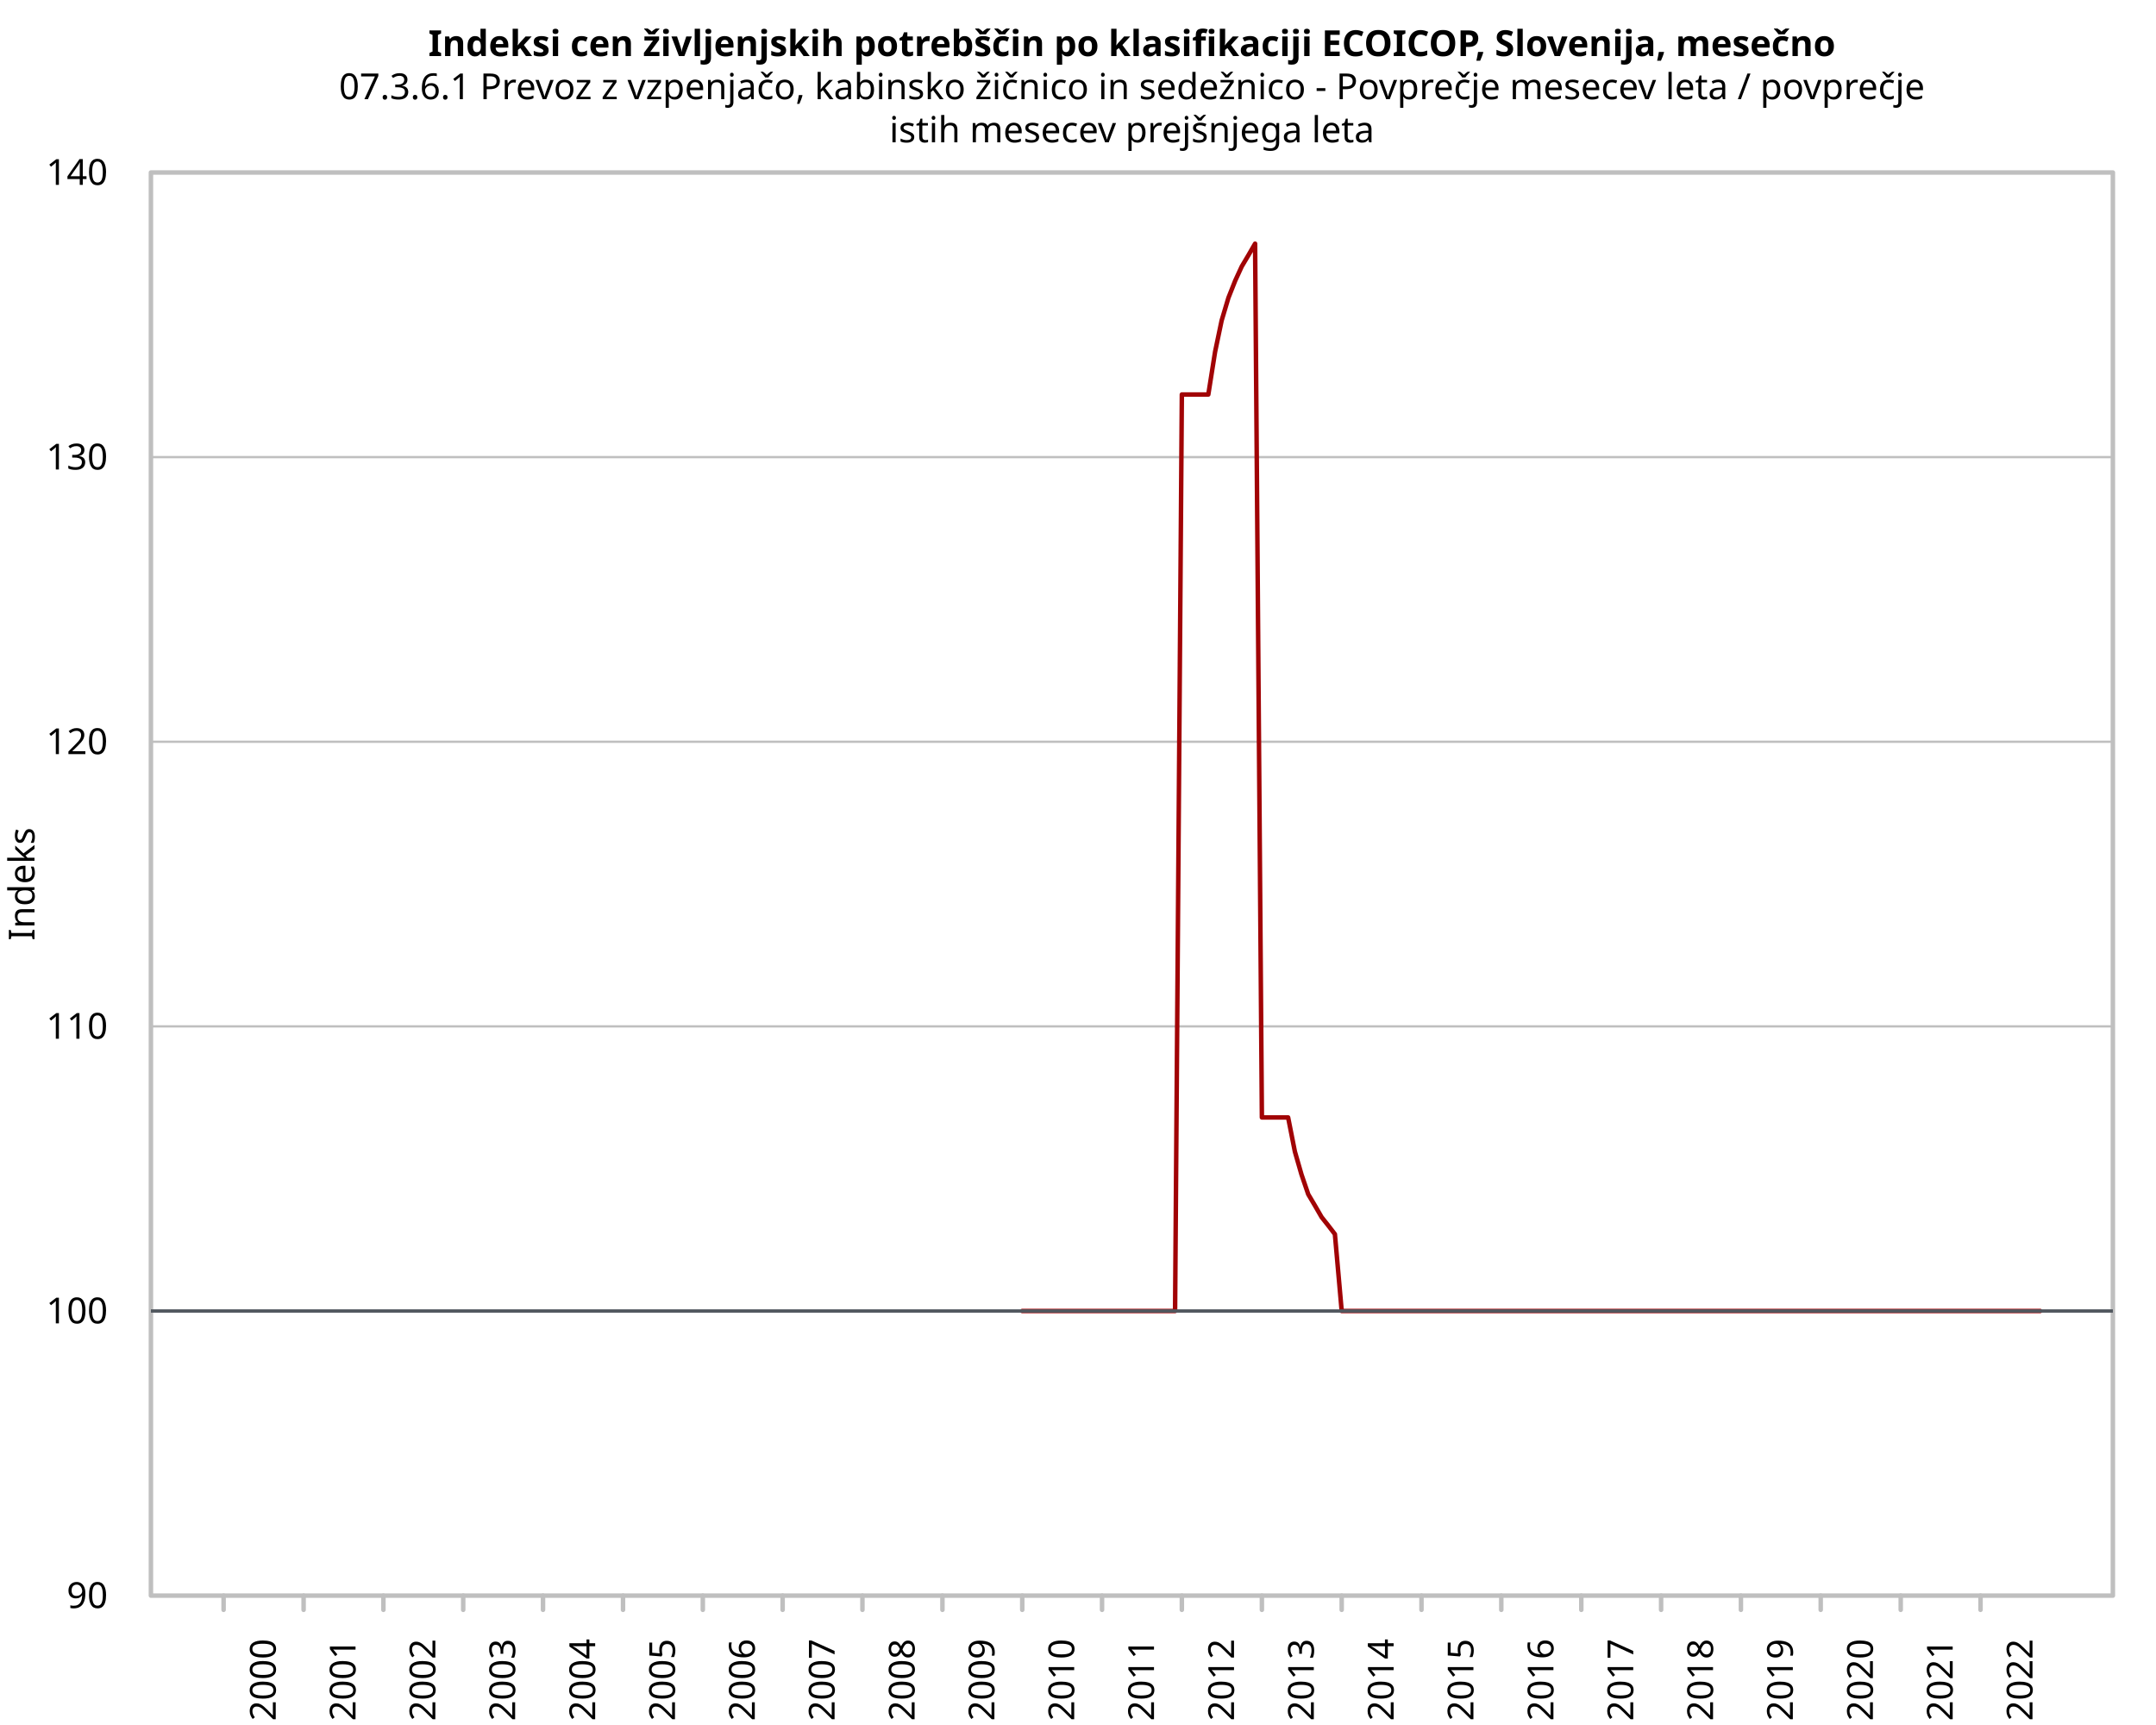
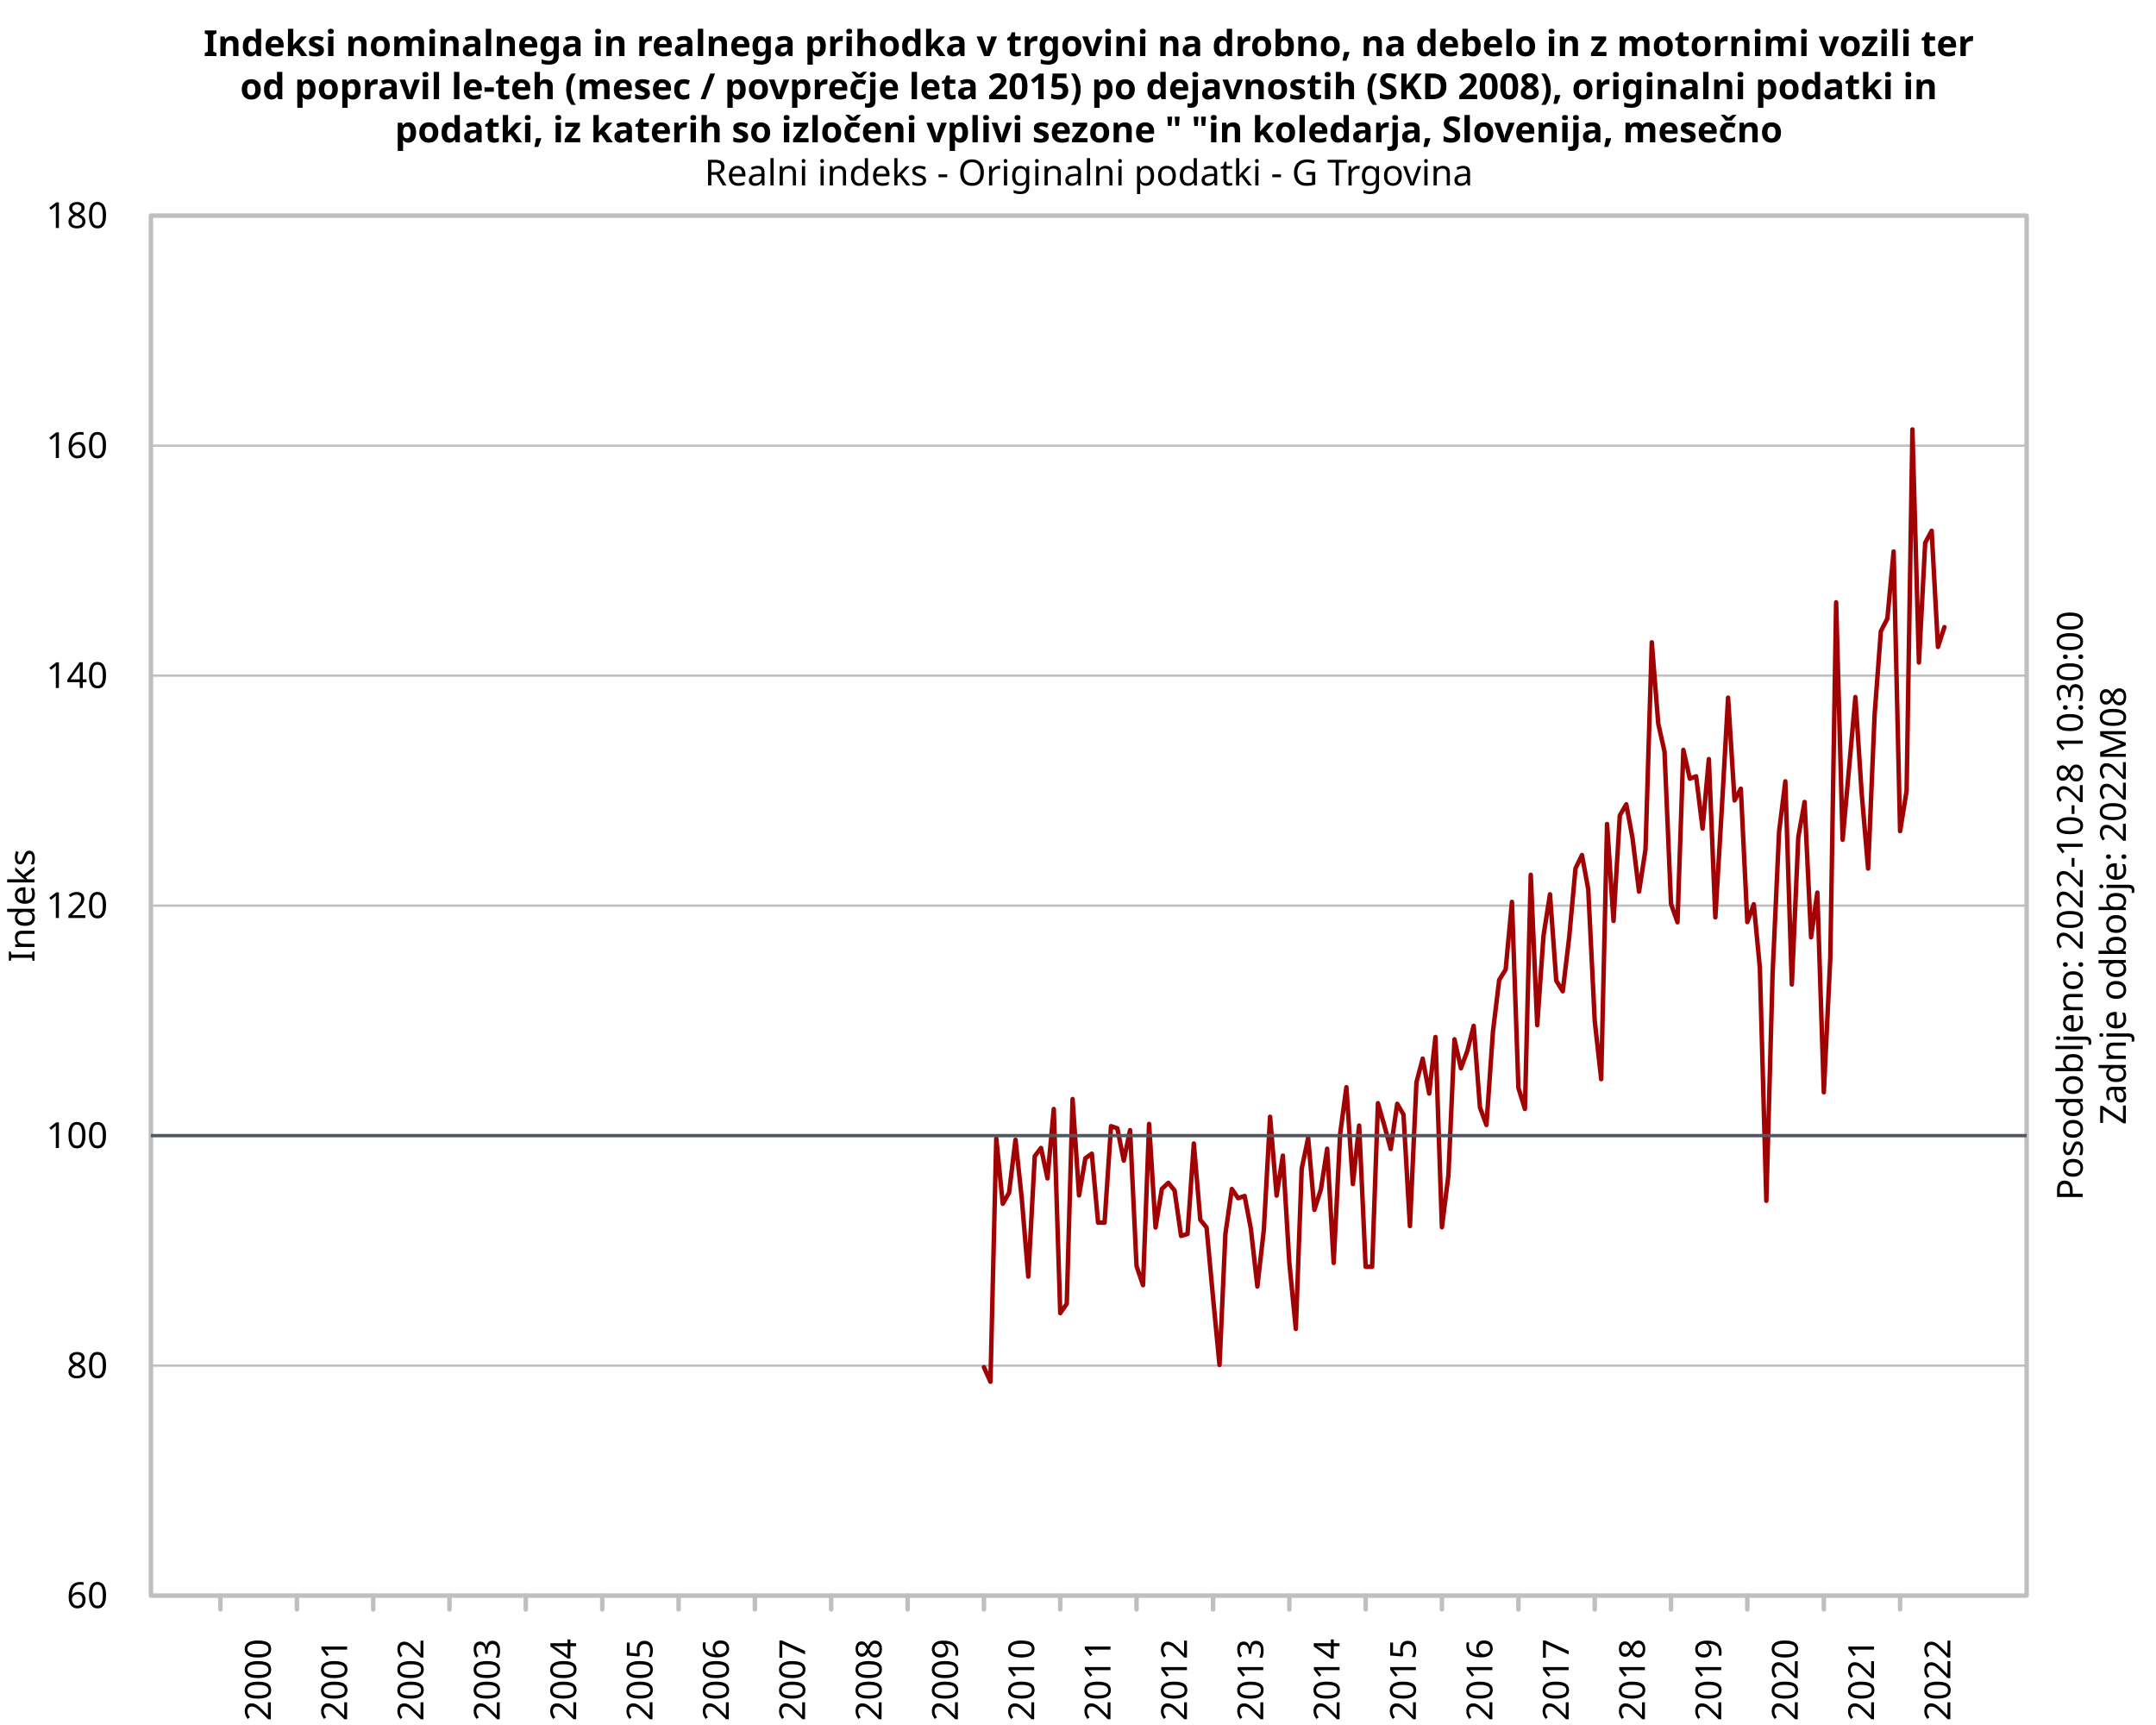
<svg xmlns="http://www.w3.org/2000/svg" class="svglite" data-engine-version="2.0" width="720.00pt" height="576.00pt" viewBox="0 0 720.00 576.00">
  <defs>
    <style type="text/css">
    .svglite line, .svglite polyline, .svglite polygon, .svglite path, .svglite rect, .svglite circle {
      fill: none;
      stroke: #000000;
      stroke-linecap: round;
      stroke-linejoin: round;
      stroke-miterlimit: 10.00;
    }
  </style>
  </defs>
  <rect width="100%" height="100%" style="stroke: none; fill: #FFFFFF;" />
  <defs>
    <clipPath id="cpMC4wMHw3MjAuMDB8MC4wMHw1NzYuMDA=">
      <rect x="0.00" y="0.00" width="720.00" height="576.00" />
    </clipPath>
  </defs>
  <g clip-path="url(#cpMC4wMHw3MjAuMDB8MC4wMHw1NzYuMDA=)">
</g>
  <defs>
-     <clipPath id="cpNTAuNDB8NzA1LjYwfDU3LjYwfDUzMi44MA==">
-       <rect x="50.40" y="57.60" width="655.20" height="475.20" />
+     <clipPath id="cpNTAuNDB8Njc2LjgwfDcyLjAwfDUzMi44MA==">
+       <rect x="50.40" y="72.00" width="626.40" height="460.80" />
    </clipPath>
  </defs>
-   <g clip-path="url(#cpNTAuNDB8NzA1LjYwfDU3LjYwfDUzMi44MA==)">
-     <line x1="50.40" y1="532.80" x2="705.60" y2="532.80" style="stroke-width: 0.75; stroke: #BFBFBF;" />
-     <line x1="50.40" y1="437.76" x2="705.60" y2="437.76" style="stroke-width: 0.75; stroke: #BFBFBF;" />
-     <line x1="50.40" y1="342.72" x2="705.60" y2="342.72" style="stroke-width: 0.75; stroke: #BFBFBF;" />
-     <line x1="50.40" y1="247.68" x2="705.60" y2="247.68" style="stroke-width: 0.75; stroke: #BFBFBF;" />
-     <line x1="50.40" y1="152.64" x2="705.60" y2="152.64" style="stroke-width: 0.75; stroke: #BFBFBF;" />
-     <line x1="50.40" y1="57.60" x2="705.60" y2="57.60" style="stroke-width: 0.75; stroke: #BFBFBF;" />
-     <polyline points="341.38,437.76 343.65,437.76 345.69,437.76 347.96,437.76 350.15,437.76 352.41,437.76 354.60,437.76 356.86,437.76 359.13,437.76 361.32,437.76 363.58,437.76 365.77,437.76 368.03,437.76 370.30,437.76 372.34,437.76 374.60,437.76 376.80,437.76 379.06,437.76 381.25,437.76 383.51,437.76 385.78,437.76 387.97,437.76 390.23,437.76 392.42,437.76 394.68,131.73 396.95,131.73 399.06,131.73 401.33,131.73 403.52,131.73 405.78,117.48 407.97,107.02 410.24,99.42 412.50,93.72 414.69,88.96 416.95,85.16 419.14,81.36 421.41,373.13 423.67,373.13 425.71,373.13 427.98,373.13 430.17,373.13 432.43,384.54 434.62,392.14 436.89,398.79 439.15,402.60 441.34,406.40 443.60,409.25 445.79,412.10 448.06,437.76 450.32,437.76 452.36,437.76 454.63,437.76 456.82,437.76 459.08,437.76 461.27,437.76 463.53,437.76 465.80,437.76 467.99,437.76 470.25,437.76 472.44,437.76 474.71,437.76 476.97,437.76 479.01,437.76 481.28,437.76 483.47,437.76 485.73,437.76 487.92,437.76 490.18,437.76 492.45,437.76 494.64,437.76 496.90,437.76 499.09,437.76 501.36,437.76 503.62,437.76 505.74,437.76 508.00,437.76 510.19,437.76 512.45,437.76 514.64,437.76 516.91,437.76 519.17,437.76 521.36,437.76 523.62,437.76 525.82,437.76 528.08,437.76 530.34,437.76 532.39,437.76 534.65,437.76 536.84,437.76 539.10,437.76 541.29,437.76 543.56,437.76 545.82,437.76 548.01,437.76 550.27,437.76 552.47,437.76 554.73,437.76 556.99,437.76 559.04,437.76 561.30,437.76 563.49,437.76 565.75,437.76 567.94,437.76 570.21,437.76 572.47,437.76 574.66,437.76 576.92,437.76 579.11,437.76 581.38,437.76 583.64,437.76 585.69,437.76 587.95,437.76 590.14,437.76 592.40,437.76 594.59,437.76 596.86,437.76 599.12,437.76 601.31,437.76 603.57,437.76 605.76,437.76 608.03,437.76 610.29,437.76 612.41,437.76 614.67,437.76 616.86,437.76 619.13,437.76 621.32,437.76 623.58,437.76 625.84,437.76 628.03,437.76 630.30,437.76 632.49,437.76 634.75,437.76 637.01,437.76 639.06,437.76 641.32,437.76 643.51,437.76 645.78,437.76 647.97,437.76 650.23,437.76 652.49,437.76 654.68,437.76 656.95,437.76 659.14,437.76 661.40,437.76 663.66,437.76 665.71,437.76 667.97,437.76 670.16,437.76 672.43,437.76 674.62,437.76 676.88,437.76 679.14,437.76 681.33,437.76 " style="stroke-width: 1.50; stroke: #A10305;" />
+   <g clip-path="url(#cpNTAuNDB8Njc2LjgwfDcyLjAwfDUzMi44MA==)">
+     <line x1="50.40" y1="532.80" x2="676.80" y2="532.80" style="stroke-width: 0.75; stroke: #BFBFBF;" />
+     <line x1="50.40" y1="456.00" x2="676.80" y2="456.00" style="stroke-width: 0.75; stroke: #BFBFBF;" />
+     <line x1="50.40" y1="379.20" x2="676.80" y2="379.20" style="stroke-width: 0.75; stroke: #BFBFBF;" />
+     <line x1="50.40" y1="302.40" x2="676.80" y2="302.40" style="stroke-width: 0.75; stroke: #BFBFBF;" />
+     <line x1="50.40" y1="225.60" x2="676.80" y2="225.60" style="stroke-width: 0.75; stroke: #BFBFBF;" />
+     <line x1="50.40" y1="148.80" x2="676.80" y2="148.80" style="stroke-width: 0.75; stroke: #BFBFBF;" />
+     <line x1="50.40" y1="72.00" x2="676.80" y2="72.00" style="stroke-width: 0.75; stroke: #BFBFBF;" />
+     <polyline points="328.59,456.52 330.76,461.39 332.71,380.17 334.88,401.97 336.97,398.30 339.13,380.58 341.23,400.29 343.39,426.27 345.56,386.08 347.65,383.32 349.81,393.47 351.91,370.32 354.07,438.46 356.24,435.38 358.19,366.98 360.35,399.17 362.45,386.78 364.61,385.23 366.71,408.25 368.87,408.26 371.03,376.04 373.13,376.76 375.29,387.54 377.39,377.38 379.55,422.76 381.71,429.13 383.74,375.30 385.90,409.88 388.00,396.99 390.16,394.97 392.25,397.52 394.42,412.69 396.58,412.04 398.68,381.82 400.84,407.32 402.93,409.88 405.10,433.32 407.26,455.77 409.22,412.07 411.38,397.02 413.47,400.09 415.64,399.35 417.73,410.31 419.90,429.59 422.06,410.66 424.15,372.90 426.32,399.23 428.41,385.88 430.58,421.73 432.74,443.74 434.70,390.27 436.86,379.99 438.95,403.99 441.12,397.13 443.21,383.57 445.38,421.71 447.54,378.64 449.63,363.04 451.80,395.37 453.89,375.83 456.06,422.99 458.22,422.99 460.17,368.37 462.34,375.95 464.43,383.66 466.60,368.57 468.69,372.13 470.85,409.39 473.02,361.43 475.11,353.49 477.28,365.15 479.37,346.27 481.53,409.79 483.70,392.46 485.72,347.05 487.89,356.71 489.98,351.04 492.14,342.54 494.24,369.81 496.40,375.65 498.57,344.51 500.66,327.20 502.82,323.73 504.92,301.14 507.08,363.28 509.25,370.29 511.20,292.11 513.36,342.32 515.46,312.40 517.62,298.61 519.72,327.47 521.88,331.00 524.04,312.90 526.14,289.98 528.30,285.52 530.40,296.94 532.56,340.89 534.72,360.35 536.68,275.16 538.84,307.51 540.94,272.30 543.10,268.58 545.19,279.90 547.36,297.71 549.52,283.65 551.62,214.48 553.78,241.66 555.87,251.01 558.04,301.80 560.20,307.95 562.16,250.39 564.32,260.01 566.42,259.22 568.58,276.66 570.67,253.47 572.84,306.31 575.00,270.12 577.10,232.96 579.26,267.27 581.35,263.35 583.52,307.89 585.68,301.95 587.71,323.21 589.87,400.96 591.96,325.19 594.13,277.69 596.22,260.90 598.39,328.73 600.55,279.47 602.64,267.79 604.81,312.97 606.90,298.05 609.07,364.72 611.23,319.92 613.18,201.13 615.35,280.42 617.44,257.16 619.61,232.75 621.70,264.75 623.86,290.02 626.03,238.64 628.12,210.76 630.29,206.56 632.38,184.16 634.54,277.52 636.71,264.13 638.66,143.40 640.83,221.22 642.92,181.25 645.08,177.23 647.18,216.02 649.34,209.41 " style="stroke-width: 1.50; stroke: #A10305;" />
  </g>
  <g clip-path="url(#cpMC4wMHw3MjAuMDB8MC4wMHw1NzYuMDA=)">
-     <line x1="74.67" y1="532.80" x2="74.67" y2="537.55" style="stroke-width: 1.50; stroke: #BFBFBF;" />
-     <line x1="101.39" y1="532.80" x2="101.39" y2="537.55" style="stroke-width: 1.50; stroke: #BFBFBF;" />
-     <line x1="128.04" y1="532.80" x2="128.04" y2="537.55" style="stroke-width: 1.50; stroke: #BFBFBF;" />
-     <line x1="154.69" y1="532.80" x2="154.69" y2="537.55" style="stroke-width: 1.50; stroke: #BFBFBF;" />
-     <line x1="181.34" y1="532.80" x2="181.34" y2="537.55" style="stroke-width: 1.50; stroke: #BFBFBF;" />
-     <line x1="208.06" y1="532.80" x2="208.06" y2="537.55" style="stroke-width: 1.50; stroke: #BFBFBF;" />
-     <line x1="234.71" y1="532.80" x2="234.71" y2="537.55" style="stroke-width: 1.50; stroke: #BFBFBF;" />
-     <line x1="261.36" y1="532.80" x2="261.36" y2="537.55" style="stroke-width: 1.50; stroke: #BFBFBF;" />
-     <line x1="288.01" y1="532.80" x2="288.01" y2="537.55" style="stroke-width: 1.50; stroke: #BFBFBF;" />
-     <line x1="314.73" y1="532.80" x2="314.73" y2="537.55" style="stroke-width: 1.50; stroke: #BFBFBF;" />
-     <line x1="341.38" y1="532.80" x2="341.38" y2="537.55" style="stroke-width: 1.50; stroke: #BFBFBF;" />
-     <line x1="368.03" y1="532.80" x2="368.03" y2="537.55" style="stroke-width: 1.50; stroke: #BFBFBF;" />
-     <line x1="394.68" y1="532.80" x2="394.68" y2="537.55" style="stroke-width: 1.50; stroke: #BFBFBF;" />
-     <line x1="421.41" y1="532.80" x2="421.41" y2="537.55" style="stroke-width: 1.50; stroke: #BFBFBF;" />
-     <line x1="448.06" y1="532.80" x2="448.06" y2="537.55" style="stroke-width: 1.50; stroke: #BFBFBF;" />
-     <line x1="474.71" y1="532.80" x2="474.71" y2="537.55" style="stroke-width: 1.50; stroke: #BFBFBF;" />
-     <line x1="501.36" y1="532.80" x2="501.36" y2="537.55" style="stroke-width: 1.50; stroke: #BFBFBF;" />
-     <line x1="528.08" y1="532.80" x2="528.08" y2="537.55" style="stroke-width: 1.50; stroke: #BFBFBF;" />
-     <line x1="554.73" y1="532.80" x2="554.73" y2="537.55" style="stroke-width: 1.50; stroke: #BFBFBF;" />
-     <line x1="581.38" y1="532.80" x2="581.38" y2="537.55" style="stroke-width: 1.50; stroke: #BFBFBF;" />
-     <line x1="608.03" y1="532.80" x2="608.03" y2="537.55" style="stroke-width: 1.50; stroke: #BFBFBF;" />
-     <line x1="634.75" y1="532.80" x2="634.75" y2="537.55" style="stroke-width: 1.50; stroke: #BFBFBF;" />
-     <line x1="661.40" y1="532.80" x2="661.40" y2="537.55" style="stroke-width: 1.50; stroke: #BFBFBF;" />
-     <text transform="translate(92.08,547.20) rotate(-90)" text-anchor="end" style="font-size: 12.00px; font-family: sans;" textLength="26.70px" lengthAdjust="spacingAndGlyphs">2000</text>
-     <text transform="translate(118.73,547.20) rotate(-90)" text-anchor="end" style="font-size: 12.00px; font-family: sans;" textLength="26.70px" lengthAdjust="spacingAndGlyphs">2001</text>
-     <text transform="translate(145.38,547.20) rotate(-90)" text-anchor="end" style="font-size: 12.00px; font-family: sans;" textLength="26.70px" lengthAdjust="spacingAndGlyphs">2002</text>
-     <text transform="translate(172.03,547.20) rotate(-90)" text-anchor="end" style="font-size: 12.00px; font-family: sans;" textLength="26.70px" lengthAdjust="spacingAndGlyphs">2003</text>
-     <text transform="translate(198.76,547.20) rotate(-90)" text-anchor="end" style="font-size: 12.00px; font-family: sans;" textLength="26.70px" lengthAdjust="spacingAndGlyphs">2004</text>
-     <text transform="translate(225.41,547.20) rotate(-90)" text-anchor="end" style="font-size: 12.00px; font-family: sans;" textLength="26.70px" lengthAdjust="spacingAndGlyphs">2005</text>
-     <text transform="translate(252.06,547.20) rotate(-90)" text-anchor="end" style="font-size: 12.00px; font-family: sans;" textLength="26.70px" lengthAdjust="spacingAndGlyphs">2006</text>
-     <text transform="translate(278.71,547.20) rotate(-90)" text-anchor="end" style="font-size: 12.00px; font-family: sans;" textLength="26.70px" lengthAdjust="spacingAndGlyphs">2007</text>
-     <text transform="translate(305.43,547.20) rotate(-90)" text-anchor="end" style="font-size: 12.00px; font-family: sans;" textLength="26.70px" lengthAdjust="spacingAndGlyphs">2008</text>
-     <text transform="translate(332.08,547.20) rotate(-90)" text-anchor="end" style="font-size: 12.00px; font-family: sans;" textLength="26.70px" lengthAdjust="spacingAndGlyphs">2009</text>
-     <text transform="translate(358.73,547.20) rotate(-90)" text-anchor="end" style="font-size: 12.00px; font-family: sans;" textLength="26.70px" lengthAdjust="spacingAndGlyphs">2010</text>
-     <text transform="translate(385.38,547.20) rotate(-90)" text-anchor="end" style="font-size: 12.00px; font-family: sans;" textLength="26.70px" lengthAdjust="spacingAndGlyphs">2011</text>
-     <text transform="translate(412.10,547.20) rotate(-90)" text-anchor="end" style="font-size: 12.00px; font-family: sans;" textLength="26.70px" lengthAdjust="spacingAndGlyphs">2012</text>
-     <text transform="translate(438.75,547.20) rotate(-90)" text-anchor="end" style="font-size: 12.00px; font-family: sans;" textLength="26.70px" lengthAdjust="spacingAndGlyphs">2013</text>
-     <text transform="translate(465.40,547.20) rotate(-90)" text-anchor="end" style="font-size: 12.00px; font-family: sans;" textLength="26.70px" lengthAdjust="spacingAndGlyphs">2014</text>
-     <text transform="translate(492.05,547.20) rotate(-90)" text-anchor="end" style="font-size: 12.00px; font-family: sans;" textLength="26.70px" lengthAdjust="spacingAndGlyphs">2015</text>
-     <text transform="translate(518.77,547.20) rotate(-90)" text-anchor="end" style="font-size: 12.00px; font-family: sans;" textLength="26.70px" lengthAdjust="spacingAndGlyphs">2016</text>
-     <text transform="translate(545.42,547.20) rotate(-90)" text-anchor="end" style="font-size: 12.00px; font-family: sans;" textLength="26.70px" lengthAdjust="spacingAndGlyphs">2017</text>
-     <text transform="translate(572.07,547.20) rotate(-90)" text-anchor="end" style="font-size: 12.00px; font-family: sans;" textLength="26.70px" lengthAdjust="spacingAndGlyphs">2018</text>
-     <text transform="translate(598.72,547.20) rotate(-90)" text-anchor="end" style="font-size: 12.00px; font-family: sans;" textLength="26.70px" lengthAdjust="spacingAndGlyphs">2019</text>
-     <text transform="translate(625.45,547.20) rotate(-90)" text-anchor="end" style="font-size: 12.00px; font-family: sans;" textLength="26.70px" lengthAdjust="spacingAndGlyphs">2020</text>
-     <text transform="translate(652.10,547.20) rotate(-90)" text-anchor="end" style="font-size: 12.00px; font-family: sans;" textLength="26.70px" lengthAdjust="spacingAndGlyphs">2021</text>
-     <text transform="translate(678.75,547.20) rotate(-90)" text-anchor="end" style="font-size: 12.00px; font-family: sans;" textLength="26.70px" lengthAdjust="spacingAndGlyphs">2022</text>
-     <text x="36.00" y="536.93" text-anchor="end" style="font-size: 12.00px; font-family: sans;" textLength="13.35px" lengthAdjust="spacingAndGlyphs">90</text>
-     <text x="36.00" y="441.89" text-anchor="end" style="font-size: 12.00px; font-family: sans;" textLength="20.02px" lengthAdjust="spacingAndGlyphs">100</text>
-     <text x="36.00" y="346.85" text-anchor="end" style="font-size: 12.00px; font-family: sans;" textLength="20.02px" lengthAdjust="spacingAndGlyphs">110</text>
-     <text x="36.00" y="251.81" text-anchor="end" style="font-size: 12.00px; font-family: sans;" textLength="20.02px" lengthAdjust="spacingAndGlyphs">120</text>
-     <text x="36.00" y="156.77" text-anchor="end" style="font-size: 12.00px; font-family: sans;" textLength="20.02px" lengthAdjust="spacingAndGlyphs">130</text>
-     <text x="36.00" y="61.73" text-anchor="end" style="font-size: 12.00px; font-family: sans;" textLength="20.02px" lengthAdjust="spacingAndGlyphs">140</text>
-     <polygon points="50.40,532.80 705.60,532.80 705.60,57.60 50.40,57.60 " style="stroke-width: 1.50; stroke: #BFBFBF; fill: none;" />
-     <text x="378.00" y="18.72" text-anchor="middle" style="font-size: 12.00px; font-weight: bold; font-family: sans;" textLength="426.26px" lengthAdjust="spacingAndGlyphs">Indeksi cen življenjskih potrebščin po klasifikaciji ECOICOP, Slovenija, mesečno</text>
-     <text x="378.00" y="33.12" text-anchor="middle" style="font-size: 12.00px; font-family: sans;" textLength="515.04px" lengthAdjust="spacingAndGlyphs">07.3.6.1 Prevoz z vzpenjačo, kabinsko žičnico in sedežnico - Povprečje mesecev leta / povprečje</text>
-     <text x="378.00" y="47.52" text-anchor="middle" style="font-size: 12.00px; font-family: sans;" textLength="154.10px" lengthAdjust="spacingAndGlyphs">istih mesecev prejšnjega leta</text>
-     <text transform="translate(11.52,295.20) rotate(-90)" text-anchor="middle" style="font-size: 12.00px; font-family: sans;" textLength="35.37px" lengthAdjust="spacingAndGlyphs">Indeks</text>
+     <line x1="73.60" y1="532.80" x2="73.60" y2="537.41" style="stroke-width: 1.50; stroke: #BFBFBF;" />
+     <line x1="99.15" y1="532.80" x2="99.15" y2="537.41" style="stroke-width: 1.50; stroke: #BFBFBF;" />
+     <line x1="124.63" y1="532.80" x2="124.63" y2="537.41" style="stroke-width: 1.50; stroke: #BFBFBF;" />
+     <line x1="150.10" y1="532.80" x2="150.10" y2="537.41" style="stroke-width: 1.50; stroke: #BFBFBF;" />
+     <line x1="175.58" y1="532.80" x2="175.58" y2="537.41" style="stroke-width: 1.50; stroke: #BFBFBF;" />
+     <line x1="201.13" y1="532.80" x2="201.13" y2="537.41" style="stroke-width: 1.50; stroke: #BFBFBF;" />
+     <line x1="226.61" y1="532.80" x2="226.61" y2="537.41" style="stroke-width: 1.50; stroke: #BFBFBF;" />
+     <line x1="252.09" y1="532.80" x2="252.09" y2="537.41" style="stroke-width: 1.50; stroke: #BFBFBF;" />
+     <line x1="277.57" y1="532.80" x2="277.57" y2="537.41" style="stroke-width: 1.50; stroke: #BFBFBF;" />
+     <line x1="303.11" y1="532.80" x2="303.11" y2="537.41" style="stroke-width: 1.50; stroke: #BFBFBF;" />
+     <line x1="328.59" y1="532.80" x2="328.59" y2="537.41" style="stroke-width: 1.50; stroke: #BFBFBF;" />
+     <line x1="354.07" y1="532.80" x2="354.07" y2="537.41" style="stroke-width: 1.50; stroke: #BFBFBF;" />
+     <line x1="379.55" y1="532.80" x2="379.55" y2="537.41" style="stroke-width: 1.50; stroke: #BFBFBF;" />
+     <line x1="405.10" y1="532.80" x2="405.10" y2="537.41" style="stroke-width: 1.50; stroke: #BFBFBF;" />
+     <line x1="430.58" y1="532.80" x2="430.58" y2="537.41" style="stroke-width: 1.50; stroke: #BFBFBF;" />
+     <line x1="456.06" y1="532.80" x2="456.06" y2="537.41" style="stroke-width: 1.50; stroke: #BFBFBF;" />
+     <line x1="481.53" y1="532.80" x2="481.53" y2="537.41" style="stroke-width: 1.50; stroke: #BFBFBF;" />
+     <line x1="507.08" y1="532.80" x2="507.08" y2="537.41" style="stroke-width: 1.50; stroke: #BFBFBF;" />
+     <line x1="532.56" y1="532.80" x2="532.56" y2="537.41" style="stroke-width: 1.50; stroke: #BFBFBF;" />
+     <line x1="558.04" y1="532.80" x2="558.04" y2="537.41" style="stroke-width: 1.50; stroke: #BFBFBF;" />
+     <line x1="583.52" y1="532.80" x2="583.52" y2="537.41" style="stroke-width: 1.50; stroke: #BFBFBF;" />
+     <line x1="609.07" y1="532.80" x2="609.07" y2="537.41" style="stroke-width: 1.50; stroke: #BFBFBF;" />
+     <line x1="634.54" y1="532.80" x2="634.54" y2="537.41" style="stroke-width: 1.50; stroke: #BFBFBF;" />
+     <text transform="translate(90.43,547.20) rotate(-90)" text-anchor="end" style="font-size: 12.00px; font-family: sans;" textLength="26.70px" lengthAdjust="spacingAndGlyphs">2000</text>
+     <text transform="translate(115.91,547.20) rotate(-90)" text-anchor="end" style="font-size: 12.00px; font-family: sans;" textLength="26.70px" lengthAdjust="spacingAndGlyphs">2001</text>
+     <text transform="translate(141.39,547.20) rotate(-90)" text-anchor="end" style="font-size: 12.00px; font-family: sans;" textLength="26.70px" lengthAdjust="spacingAndGlyphs">2002</text>
+     <text transform="translate(166.87,547.20) rotate(-90)" text-anchor="end" style="font-size: 12.00px; font-family: sans;" textLength="26.70px" lengthAdjust="spacingAndGlyphs">2003</text>
+     <text transform="translate(192.42,547.20) rotate(-90)" text-anchor="end" style="font-size: 12.00px; font-family: sans;" textLength="26.70px" lengthAdjust="spacingAndGlyphs">2004</text>
+     <text transform="translate(217.90,547.20) rotate(-90)" text-anchor="end" style="font-size: 12.00px; font-family: sans;" textLength="26.70px" lengthAdjust="spacingAndGlyphs">2005</text>
+     <text transform="translate(243.37,547.20) rotate(-90)" text-anchor="end" style="font-size: 12.00px; font-family: sans;" textLength="26.70px" lengthAdjust="spacingAndGlyphs">2006</text>
+     <text transform="translate(268.85,547.20) rotate(-90)" text-anchor="end" style="font-size: 12.00px; font-family: sans;" textLength="26.70px" lengthAdjust="spacingAndGlyphs">2007</text>
+     <text transform="translate(294.40,547.20) rotate(-90)" text-anchor="end" style="font-size: 12.00px; font-family: sans;" textLength="26.70px" lengthAdjust="spacingAndGlyphs">2008</text>
+     <text transform="translate(319.88,547.20) rotate(-90)" text-anchor="end" style="font-size: 12.00px; font-family: sans;" textLength="26.70px" lengthAdjust="spacingAndGlyphs">2009</text>
+     <text transform="translate(345.36,547.20) rotate(-90)" text-anchor="end" style="font-size: 12.00px; font-family: sans;" textLength="26.70px" lengthAdjust="spacingAndGlyphs">2010</text>
+     <text transform="translate(370.84,547.20) rotate(-90)" text-anchor="end" style="font-size: 12.00px; font-family: sans;" textLength="26.70px" lengthAdjust="spacingAndGlyphs">2011</text>
+     <text transform="translate(396.38,547.20) rotate(-90)" text-anchor="end" style="font-size: 12.00px; font-family: sans;" textLength="26.70px" lengthAdjust="spacingAndGlyphs">2012</text>
+     <text transform="translate(421.86,547.20) rotate(-90)" text-anchor="end" style="font-size: 12.00px; font-family: sans;" textLength="26.70px" lengthAdjust="spacingAndGlyphs">2013</text>
+     <text transform="translate(447.34,547.20) rotate(-90)" text-anchor="end" style="font-size: 12.00px; font-family: sans;" textLength="26.70px" lengthAdjust="spacingAndGlyphs">2014</text>
+     <text transform="translate(472.82,547.20) rotate(-90)" text-anchor="end" style="font-size: 12.00px; font-family: sans;" textLength="26.70px" lengthAdjust="spacingAndGlyphs">2015</text>
+     <text transform="translate(498.37,547.20) rotate(-90)" text-anchor="end" style="font-size: 12.00px; font-family: sans;" textLength="26.70px" lengthAdjust="spacingAndGlyphs">2016</text>
+     <text transform="translate(523.85,547.20) rotate(-90)" text-anchor="end" style="font-size: 12.00px; font-family: sans;" textLength="26.70px" lengthAdjust="spacingAndGlyphs">2017</text>
+     <text transform="translate(549.32,547.20) rotate(-90)" text-anchor="end" style="font-size: 12.00px; font-family: sans;" textLength="26.70px" lengthAdjust="spacingAndGlyphs">2018</text>
+     <text transform="translate(574.80,547.20) rotate(-90)" text-anchor="end" style="font-size: 12.00px; font-family: sans;" textLength="26.70px" lengthAdjust="spacingAndGlyphs">2019</text>
+     <text transform="translate(600.35,547.20) rotate(-90)" text-anchor="end" style="font-size: 12.00px; font-family: sans;" textLength="26.70px" lengthAdjust="spacingAndGlyphs">2020</text>
+     <text transform="translate(625.83,547.20) rotate(-90)" text-anchor="end" style="font-size: 12.00px; font-family: sans;" textLength="26.70px" lengthAdjust="spacingAndGlyphs">2021</text>
+     <text transform="translate(651.31,547.20) rotate(-90)" text-anchor="end" style="font-size: 12.00px; font-family: sans;" textLength="26.70px" lengthAdjust="spacingAndGlyphs">2022</text>
+     <text x="36.00" y="536.93" text-anchor="end" style="font-size: 12.00px; font-family: sans;" textLength="13.35px" lengthAdjust="spacingAndGlyphs">60</text>
+     <text x="36.00" y="460.13" text-anchor="end" style="font-size: 12.00px; font-family: sans;" textLength="13.35px" lengthAdjust="spacingAndGlyphs">80</text>
+     <text x="36.00" y="383.33" text-anchor="end" style="font-size: 12.00px; font-family: sans;" textLength="20.02px" lengthAdjust="spacingAndGlyphs">100</text>
+     <text x="36.00" y="306.53" text-anchor="end" style="font-size: 12.00px; font-family: sans;" textLength="20.02px" lengthAdjust="spacingAndGlyphs">120</text>
+     <text x="36.00" y="229.73" text-anchor="end" style="font-size: 12.00px; font-family: sans;" textLength="20.02px" lengthAdjust="spacingAndGlyphs">140</text>
+     <text x="36.00" y="152.93" text-anchor="end" style="font-size: 12.00px; font-family: sans;" textLength="20.02px" lengthAdjust="spacingAndGlyphs">160</text>
+     <text x="36.00" y="76.13" text-anchor="end" style="font-size: 12.00px; font-family: sans;" textLength="20.02px" lengthAdjust="spacingAndGlyphs">180</text>
+     <polygon points="50.40,532.80 676.80,532.80 676.80,72.00 50.40,72.00 " style="stroke-width: 1.50; stroke: #BFBFBF; fill: none;" />
+     <text x="363.60" y="18.72" text-anchor="middle" style="font-size: 12.00px; font-weight: bold; font-family: sans;" textLength="515.67px" lengthAdjust="spacingAndGlyphs">Indeksi nominalnega in realnega prihodka v trgovini na drobno, na debelo in z motornimi vozili ter</text>
+     <text x="363.60" y="33.12" text-anchor="middle" style="font-size: 12.00px; font-weight: bold; font-family: sans;" textLength="509.67px" lengthAdjust="spacingAndGlyphs">od popravil le-teh (mesec / povprečje leta 2015) po dejavnostih (SKD 2008), originalni podatki in</text>
+     <text x="363.60" y="47.52" text-anchor="middle" style="font-size: 12.00px; font-weight: bold; font-family: sans;" textLength="412.12px" lengthAdjust="spacingAndGlyphs">podatki, iz katerih so izločeni vplivi sezone " "in koledarja, Slovenija, mesečno</text>
+     <text x="363.60" y="61.92" text-anchor="middle" style="font-size: 12.00px; font-family: sans;" textLength="245.46px" lengthAdjust="spacingAndGlyphs">Realni indeks - Originalni podatki - G Trgovina</text>
+     <text transform="translate(11.52,302.40) rotate(-90)" text-anchor="middle" style="font-size: 12.00px; font-family: sans;" textLength="35.37px" lengthAdjust="spacingAndGlyphs">Indeks</text>
+     <text transform="translate(695.52,302.40) rotate(-90)" text-anchor="middle" style="font-size: 12.00px; font-family: sans;" textLength="190.84px" lengthAdjust="spacingAndGlyphs">Posodobljeno: 2022-10-28 10:30:00</text>
+     <text transform="translate(709.92,302.40) rotate(-90)" text-anchor="middle" style="font-size: 12.00px; font-family: sans;" textLength="139.45px" lengthAdjust="spacingAndGlyphs">Zadnje odbobje: 2022M08</text>
  </g>
-   <g clip-path="url(#cpNTAuNDB8NzA1LjYwfDU3LjYwfDUzMi44MA==)">
-     <line x1="50.40" y1="437.76" x2="705.60" y2="437.76" style="stroke-width: 1.12; stroke: #50575E;" />
+   <g clip-path="url(#cpNTAuNDB8Njc2LjgwfDcyLjAwfDUzMi44MA==)">
+     <line x1="50.40" y1="379.20" x2="676.80" y2="379.20" style="stroke-width: 1.12; stroke: #50575E;" />
  </g>
</svg>
